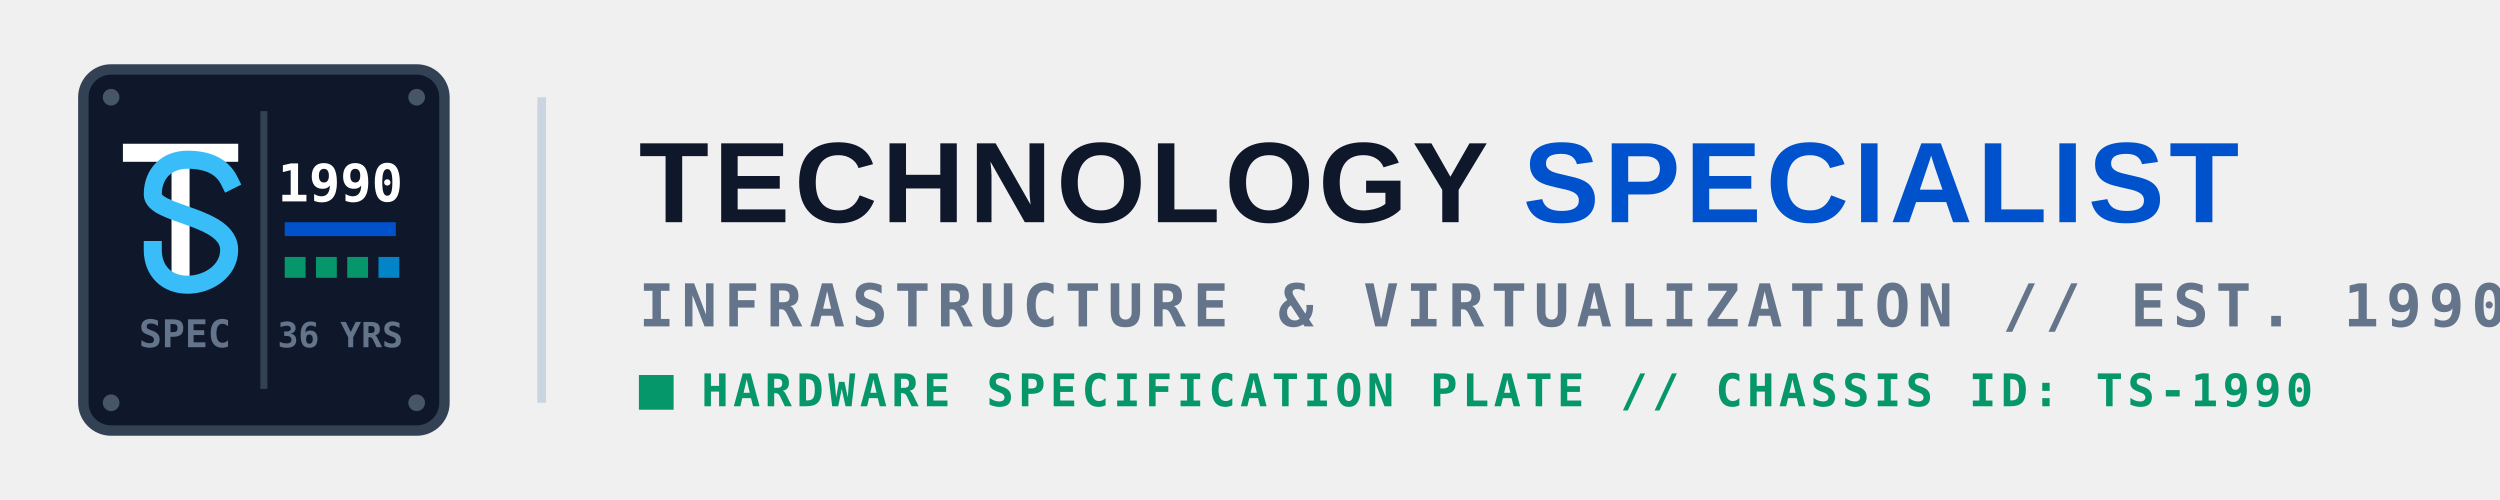
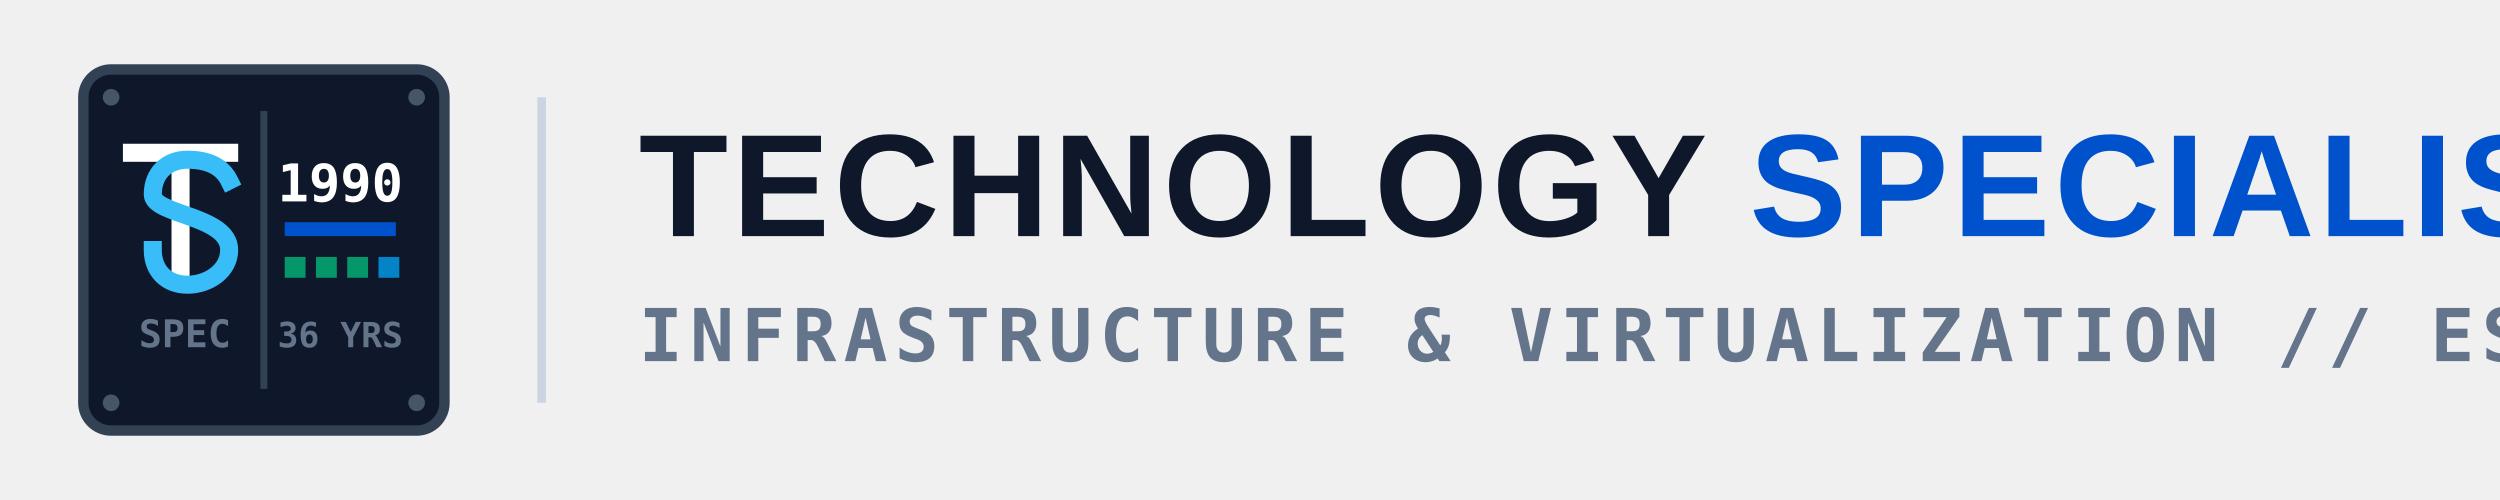
<svg xmlns="http://www.w3.org/2000/svg" viewBox="0 0 360 72" fill="none">
  <g transform="translate(10, 8)">
    <rect x="2" y="2" width="52" height="52" rx="4" fill="#0F172A" stroke="#334155" stroke-width="1.5" />
    <circle cx="6" cy="6" r="1.2" fill="#475569" />
    <circle cx="50" cy="6" r="1.2" fill="#475569" />
    <circle cx="6" cy="50" r="1.2" fill="#475569" />
    <circle cx="50" cy="50" r="1.2" fill="#475569" />
    <line x1="28" y1="8" x2="28" y2="48" stroke="#334155" stroke-width="1" />
    <path d="M 9 14 H 23 M 16 14 V 32" stroke="#FFFFFF" stroke-width="2.6" stroke-linecap="square" />
    <path d="M 23 18 C 22 16 20 15 17 15 C 14 15 12 17 12 20 C 12 23 23 23 23 28 C 23 31 20 33 17 33 C 14 33 12 31 12 28" stroke="#38BDF8" stroke-width="2.6" fill="none" stroke-linecap="square" />
    <text x="10" y="42" font-family="'JetBrains Mono', monospace" font-size="5.5" font-weight="700" fill="#64748B">SPEC</text>
    <text x="39" y="21" text-anchor="middle" font-family="'JetBrains Mono', monospace" font-size="7.5" font-weight="800" fill="#FFFFFF">1990</text>
    <rect x="31" y="24" width="16" height="2" fill="#0052CC" />
    <rect x="31" y="29" width="3" height="3" fill="#059669" />
    <rect x="35.5" y="29" width="3" height="3" fill="#059669" />
    <rect x="40" y="29" width="3" height="3" fill="#059669" />
    <rect x="44.5" y="29" width="3" height="3" fill="#0284C7" />
    <text x="39" y="42" text-anchor="middle" font-family="'JetBrains Mono', monospace" font-size="5" font-weight="700" fill="#64748B">36 YRS</text>
  </g>
  <line x1="78" y1="14" x2="78" y2="58" stroke="#CBD5E1" stroke-width="1.25" />
-   <text x="92" y="32" font-family="'Space Grotesk', 'Segoe UI', -apple-system, system-ui, Arial, sans-serif" font-size="16.5" font-weight="800" letter-spacing="0.04em" fill="#0F172A">TECHNOLOGY <tspan fill="#0052CC">SPECIALIST</tspan>
+   <text x="92" y="34" font-family="'Space Grotesk', 'Segoe UI', -apple-system, system-ui, Arial, sans-serif" font-size="21" font-weight="800" letter-spacing="0.03em" fill="#0F172A">TECHNOLOGY <tspan fill="#0052CC">SPECIALIST</tspan>
  </text>
-   <text x="92" y="47" font-family="'JetBrains Mono', 'Consolas', 'SF Mono', monospace" font-size="8.5" font-weight="600" letter-spacing="0.12em" fill="#64748B">INFRASTRUCTURE &amp; VIRTUALIZATION // EST. 1990</text>
-   <g transform="translate(92, 54)">
-     <rect width="5" height="5" fill="#059669" />
-     <text x="9" y="4.5" font-family="'JetBrains Mono', 'Consolas', monospace" font-size="6.5" font-weight="700" fill="#059669" letter-spacing="0.1em">HARDWARE SPECIFICATION PLATE // CHASSIS ID: TS-1990</text>
-   </g>
+   <text x="92" y="52" font-family="'JetBrains Mono', 'Consolas', 'SF Mono', monospace" font-size="10.5" font-weight="600" letter-spacing="0.1em" fill="#64748B">INFRASTRUCTURE &amp; VIRTUALIZATION // EST. 1990</text>
</svg>
